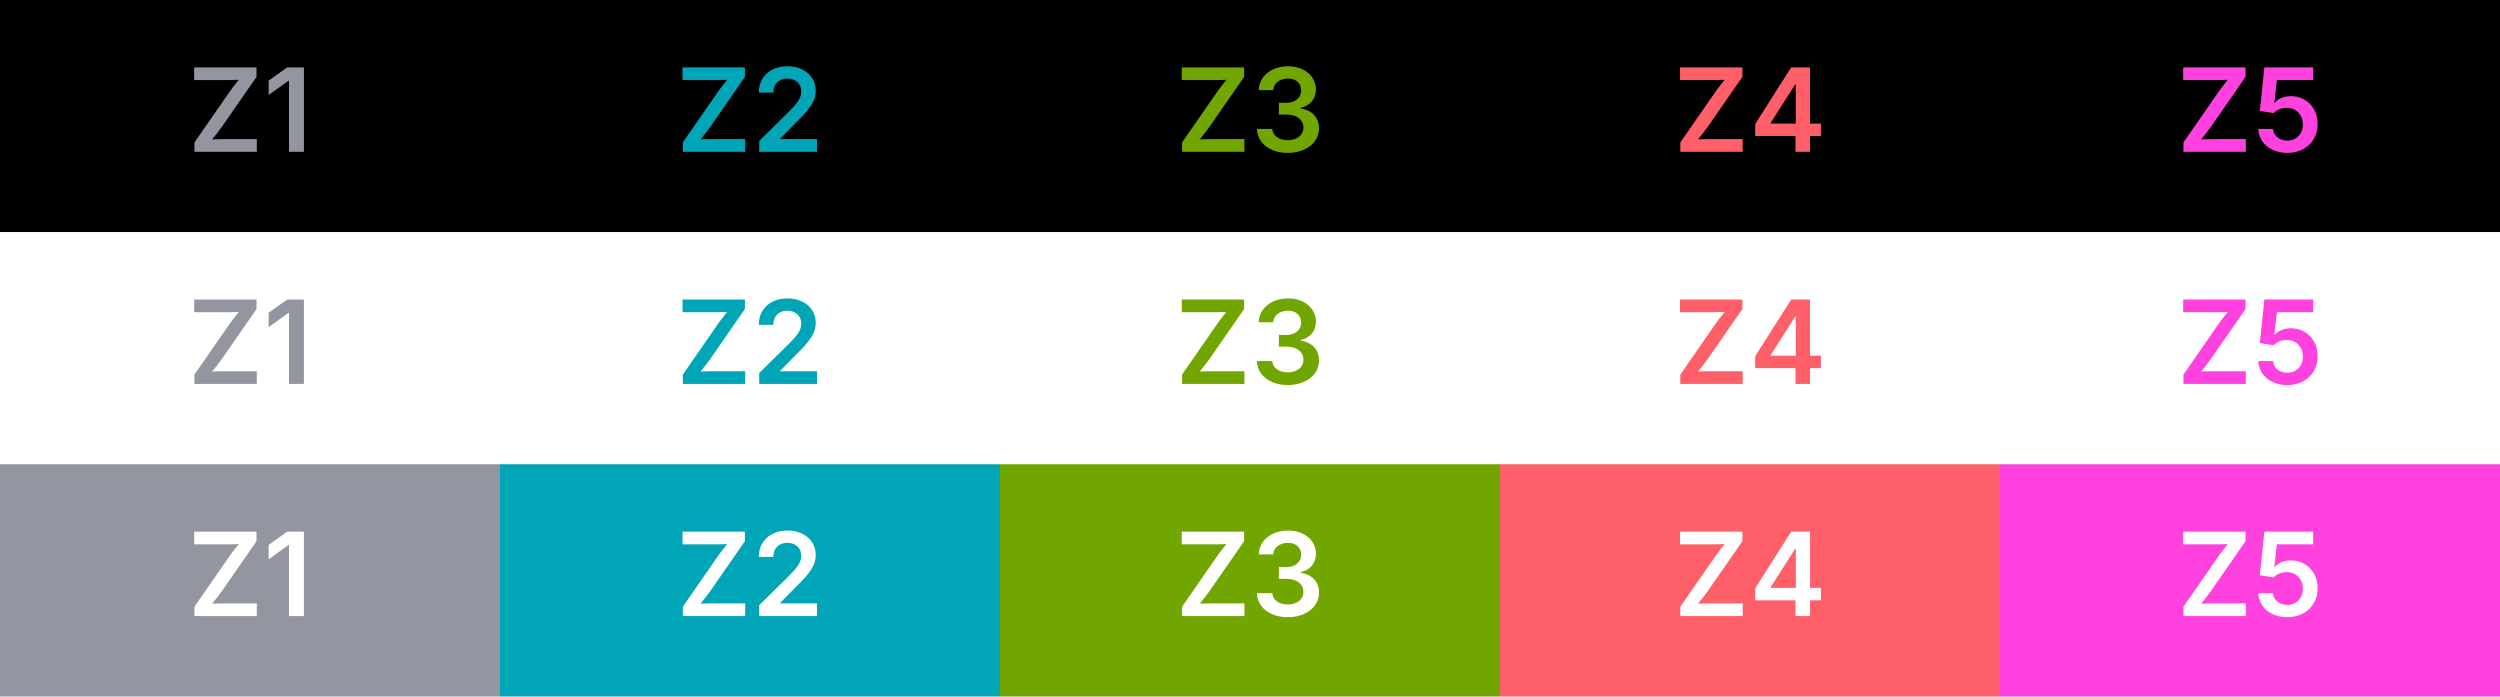
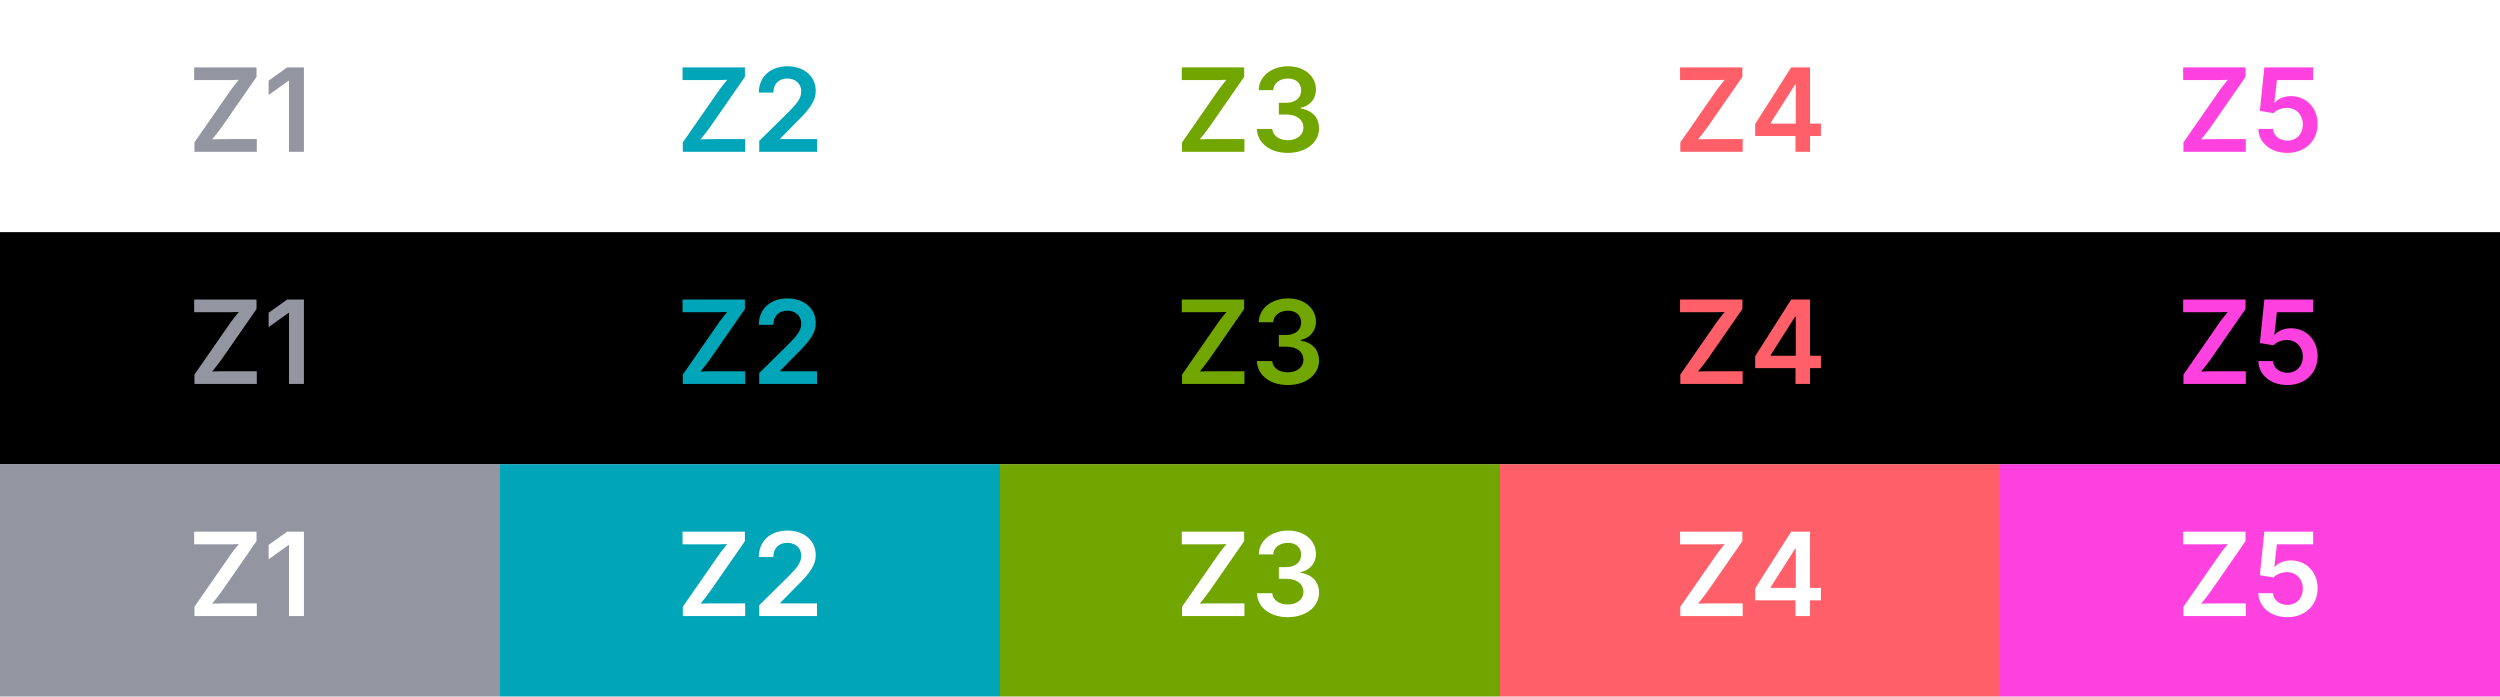
<svg xmlns="http://www.w3.org/2000/svg" width="280" height="78" viewBox="0 0 280 78">
-   <rect x="0" y="0" width="56" height="26" fill="#000000" />
+   <rect x="0" y="0" width="56" height="26" fill="#FFFFFF" />
  <text x="28.0" y="17.0" font-family="-apple-system, system-ui, sans-serif" font-size="13" font-weight="600" fill="#9395A1" text-anchor="middle">Z1</text>
-   <rect x="56" y="0" width="56" height="26" fill="#000000" />
+   <rect x="56" y="0" width="56" height="26" fill="#FFFFFF" />
  <text x="84.0" y="17.0" font-family="-apple-system, system-ui, sans-serif" font-size="13" font-weight="600" fill="#00A5B8" text-anchor="middle">Z2</text>
-   <rect x="112" y="0" width="56" height="26" fill="#000000" />
+   <rect x="112" y="0" width="56" height="26" fill="#FFFFFF" />
  <text x="140.0" y="17.0" font-family="-apple-system, system-ui, sans-serif" font-size="13" font-weight="600" fill="#71A500" text-anchor="middle">Z3</text>
-   <rect x="168" y="0" width="56" height="26" fill="#000000" />
+   <rect x="168" y="0" width="56" height="26" fill="#FFFFFF" />
  <text x="196.0" y="17.0" font-family="-apple-system, system-ui, sans-serif" font-size="13" font-weight="600" fill="#FF5F68" text-anchor="middle">Z4</text>
-   <rect x="224" y="0" width="56" height="26" fill="#000000" />
+   <rect x="224" y="0" width="56" height="26" fill="#FFFFFF" />
  <text x="252.0" y="17.0" font-family="-apple-system, system-ui, sans-serif" font-size="13" font-weight="600" fill="#FF41DF" text-anchor="middle">Z5</text>
-   <rect x="0" y="26" width="56" height="26" fill="#FFFFFF" />
+   <rect x="0" y="26" width="56" height="26" fill="#000000" />
  <text x="28.0" y="43.0" font-family="-apple-system, system-ui, sans-serif" font-size="13" font-weight="600" fill="#9395A1" text-anchor="middle">Z1</text>
-   <rect x="56" y="26" width="56" height="26" fill="#FFFFFF" />
+   <rect x="56" y="26" width="56" height="26" fill="#000000" />
  <text x="84.0" y="43.0" font-family="-apple-system, system-ui, sans-serif" font-size="13" font-weight="600" fill="#00A5B8" text-anchor="middle">Z2</text>
-   <rect x="112" y="26" width="56" height="26" fill="#FFFFFF" />
+   <rect x="112" y="26" width="56" height="26" fill="#000000" />
  <text x="140.0" y="43.0" font-family="-apple-system, system-ui, sans-serif" font-size="13" font-weight="600" fill="#71A500" text-anchor="middle">Z3</text>
-   <rect x="168" y="26" width="56" height="26" fill="#FFFFFF" />
+   <rect x="168" y="26" width="56" height="26" fill="#000000" />
  <text x="196.0" y="43.0" font-family="-apple-system, system-ui, sans-serif" font-size="13" font-weight="600" fill="#FF5F68" text-anchor="middle">Z4</text>
-   <rect x="224" y="26" width="56" height="26" fill="#FFFFFF" />
+   <rect x="224" y="26" width="56" height="26" fill="#000000" />
  <text x="252.0" y="43.0" font-family="-apple-system, system-ui, sans-serif" font-size="13" font-weight="600" fill="#FF41DF" text-anchor="middle">Z5</text>
  <rect x="0" y="52" width="56" height="26" fill="#9395A1" />
  <text x="28.0" y="69.0" font-family="-apple-system, system-ui, sans-serif" font-size="13" font-weight="600" fill="#FFFFFF" text-anchor="middle">Z1</text>
  <rect x="56" y="52" width="56" height="26" fill="#00A5B8" />
  <text x="84.0" y="69.0" font-family="-apple-system, system-ui, sans-serif" font-size="13" font-weight="600" fill="#FFFFFF" text-anchor="middle">Z2</text>
  <rect x="112" y="52" width="56" height="26" fill="#71A500" />
  <text x="140.0" y="69.0" font-family="-apple-system, system-ui, sans-serif" font-size="13" font-weight="600" fill="#FFFFFF" text-anchor="middle">Z3</text>
  <rect x="168" y="52" width="56" height="26" fill="#FF5F68" />
  <text x="196.0" y="69.0" font-family="-apple-system, system-ui, sans-serif" font-size="13" font-weight="600" fill="#FFFFFF" text-anchor="middle">Z4</text>
  <rect x="224" y="52" width="56" height="26" fill="#FF41DF" />
  <text x="252.0" y="69.0" font-family="-apple-system, system-ui, sans-serif" font-size="13" font-weight="600" fill="#FFFFFF" text-anchor="middle">Z5</text>
</svg>
